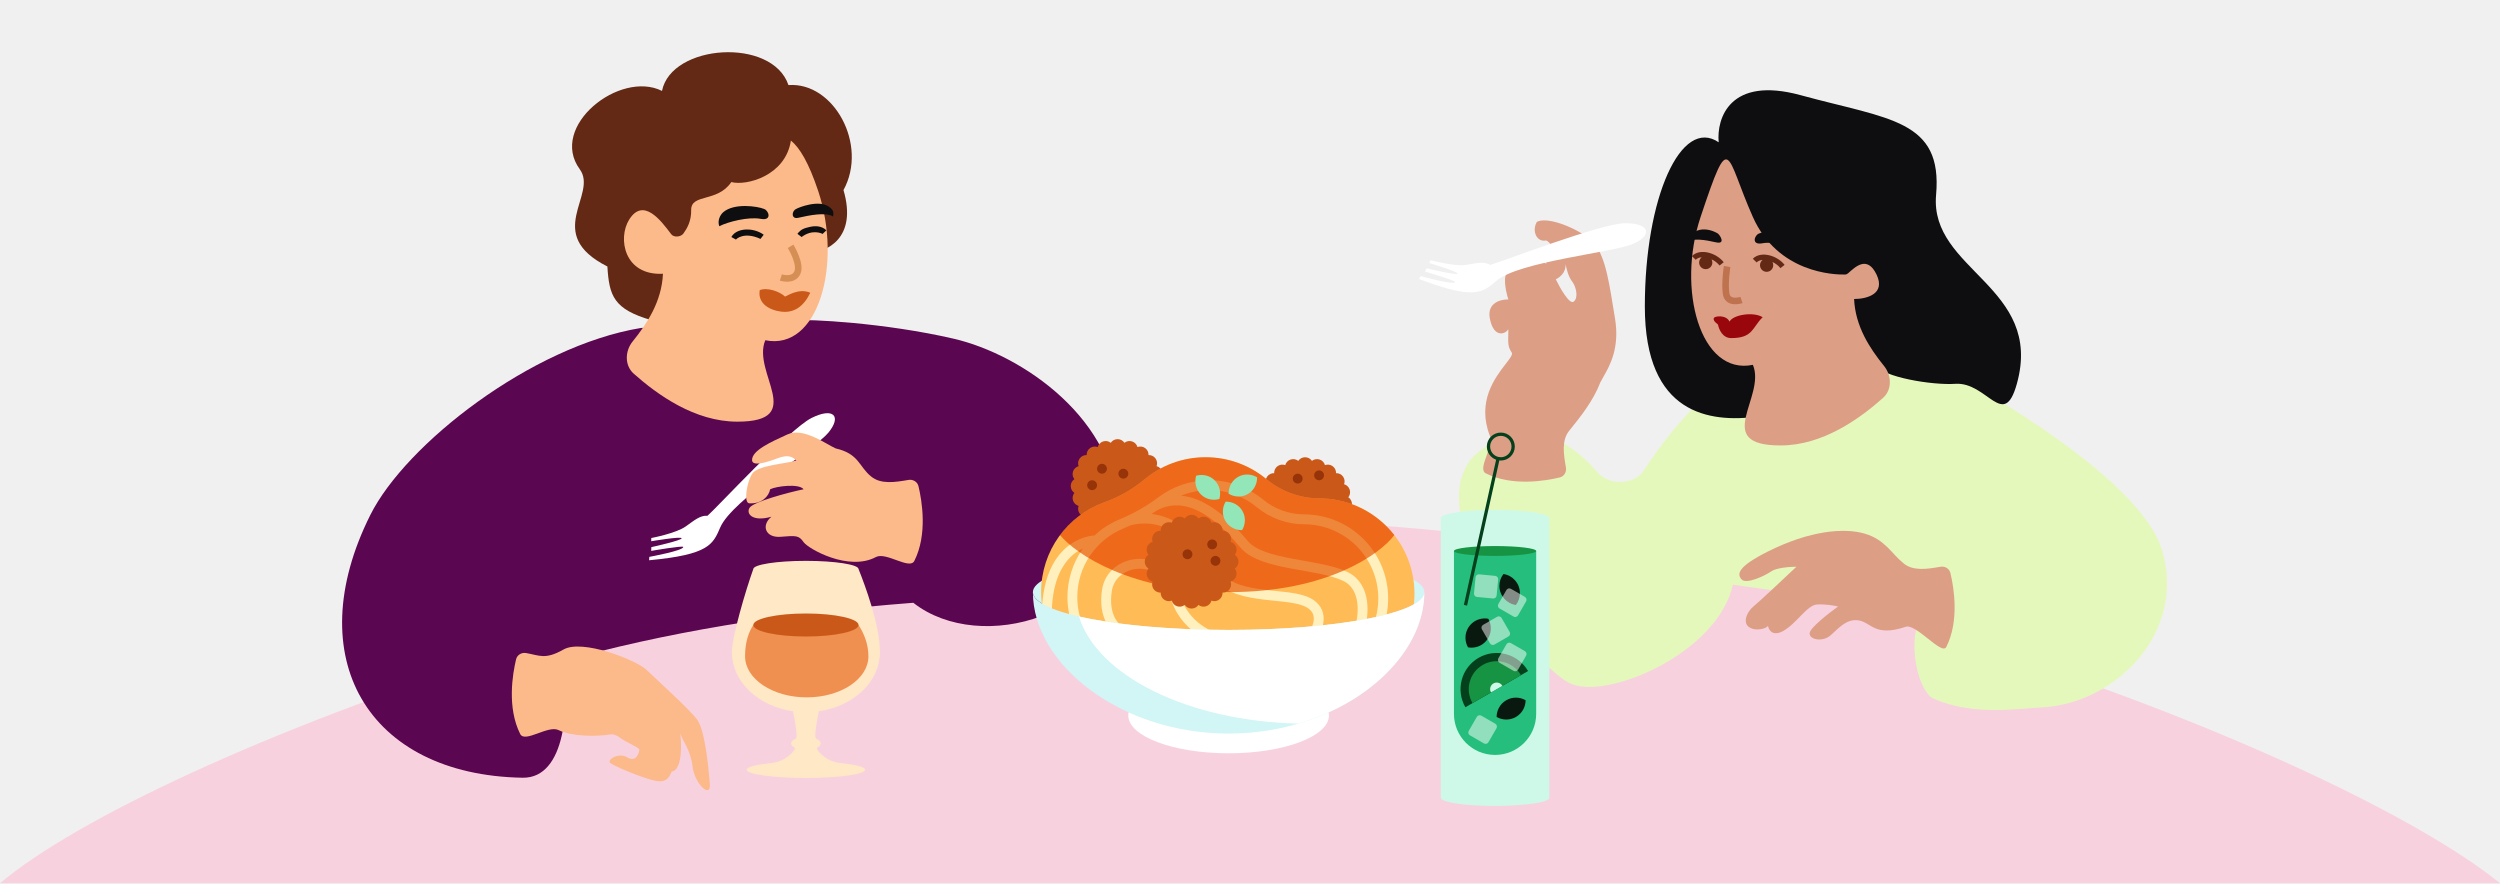
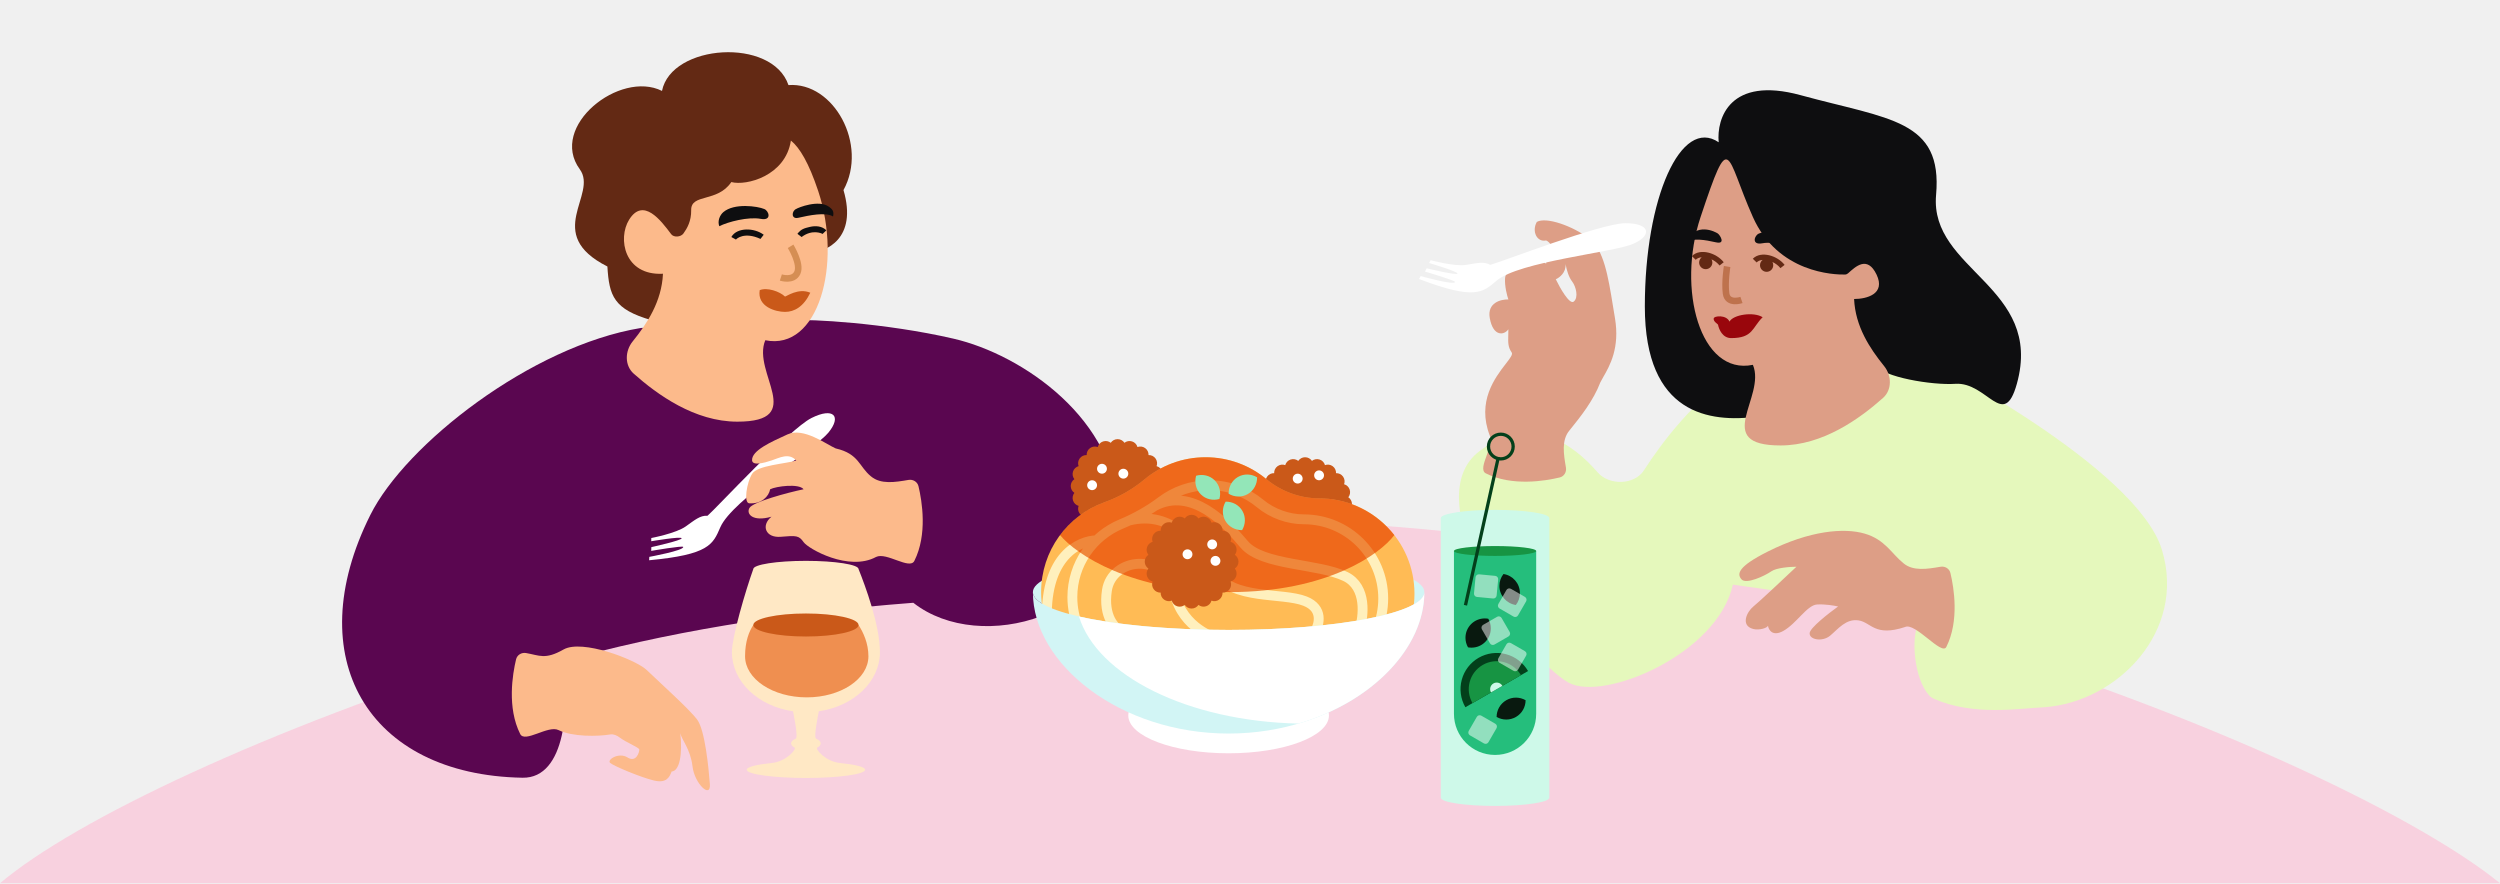
<svg xmlns="http://www.w3.org/2000/svg" width="1520" height="537" viewBox="0 0 1520 537" fill="none">
  <path d="M1520 537H1411.56H120.991H0C92.847 458.74 468.277 317 767.611 317C1064.12 317 1425.02 459.896 1520 537Z" fill="#F8D1DF" />
  <g clip-path="url(#clip0)">
    <path d="M579.738 205.91C537.921 196.255 491.728 193.893 482.431 194.745L389.718 199.399C322.987 210.387 246.517 270.208 225.136 313.145C181.847 399.693 223.433 471.195 317.697 472.861C344.223 473.33 346.592 428.24 341.769 402.131C402.008 385.076 474.915 372.631 555.292 366.488C596.421 398.799 679.835 373.778 679.835 313.145C679.835 255.36 621.555 215.565 579.738 205.91Z" fill="#5A0650" />
    <path d="M512.84 115.564C521.475 144.977 502.407 153.352 491.794 153.862C467.69 169.692 414.84 200.024 396.277 194.714C373.071 188.076 370.374 179.905 369.295 162.033C329.9 142.117 363.824 118.383 352.517 102.928C333.419 76.823 376.896 42.431 402.494 55.277C408.183 26.686 469.538 22.542 479.382 51.733C506.905 49.691 527.95 87.989 512.84 115.564Z" fill="#632914" />
    <path d="M497.453 116.096C512.251 160.438 497.653 213.553 465.297 206.863C456.958 226.6 490.982 256.371 448.285 256.371C422.349 256.371 399.643 239.922 385.303 227.192C379.692 222.211 379.932 213.433 384.651 207.603C393.474 196.705 402.329 183.276 403.086 166.437C379.473 167.658 375.444 144.926 382.502 133.582C391.072 119.804 401.776 133.941 408.085 142.386C409.675 144.513 413.937 144.146 415.498 141.998C417.782 138.851 420.354 134.41 420.234 127.778C420.048 117.511 436.128 123.302 444.648 110.687C453.625 113.129 477.606 107.025 480.861 85.468C486.236 89.75 491.797 99.15 497.453 116.096Z" fill="#FCBA8B" />
    <path d="M395.951 329.076L395.988 327.116C395.988 327.116 410.935 324.297 416.892 320.096C422.127 316.407 425.694 313.216 430.182 313.581C435.934 308.58 479.951 260.878 493.369 254.152C506.787 247.424 511.906 253.054 503.626 263.092C495.345 273.13 445.12 303.869 437.924 320.644C433.435 331.031 431.088 337.226 394.678 340.639L394.779 338.572C394.779 338.572 415.804 334.735 415.401 332.546C415.388 331.555 395.946 334.937 395.946 334.937L396.007 332.66C396.007 332.66 414.61 328.568 414.453 327.262C414.294 325.957 395.951 329.076 395.951 329.076Z" fill="white" />
    <path d="M529.56 289.628C535.52 294.65 544.236 293.178 552.356 291.79C555.14 291.314 557.797 292.94 558.44 295.637C560.587 304.626 563.994 324.985 555.923 341.026C553.108 346.653 538.937 335.514 532.654 338.625C516.088 347.631 491.441 333.688 488.592 329.619C485.744 325.55 484.117 325.55 474.758 326.364C465.399 327.177 462.551 319.446 469.061 314.155C457.668 317.411 453.599 312.528 455.634 308.865C457.668 305.203 478.827 299.506 488.592 297.471C485.744 293.809 471.91 295.637 468.248 297.471C467.434 301.947 462.958 306.424 455.634 306.017C451.972 306.017 454.006 293.402 457.261 288.111C460.517 282.821 478.013 282.007 484.117 279.973C479.641 275.089 473.944 278.345 469.061 279.973C464.179 281.6 457.668 283.228 457.261 279.973C456.855 273.869 469.061 268.578 478.827 264.102C488.556 259.643 502.324 270.127 508.059 272.62C508.104 272.64 508.15 272.654 508.198 272.665C522.365 275.93 522.255 283.756 529.56 289.628Z" fill="#FCBA8B" />
    <path d="M492.662 177.972C485.375 174.863 478.088 180.305 477.278 180.305C474.04 177.195 466.429 174.552 461.895 176.418C460.275 186.524 471.61 189.633 477.278 189.633C482.946 189.633 488.614 186.524 492.662 177.972Z" fill="#CA5919" />
    <path d="M492.423 137.951C495.927 137.126 499.868 137.433 502.427 140.044L500.109 142.259C499.782 141.926 493.882 139.173 487.372 144.11L484.821 142.16C487.068 139.296 488.875 138.786 492.423 137.951Z" fill="#0E0E10" />
    <path d="M453.762 139.533C450.161 139.631 446.436 140.935 444.648 144.111L447.469 145.658C447.697 145.252 452.438 140.697 462.378 145.26L464.331 142.725C461.41 140.532 457.409 139.433 453.762 139.533Z" fill="#0E0E10" />
    <path d="M484.117 127.024C485.184 126.273 497.817 121.125 504.055 125.744C505.715 126.973 507.31 128.185 506.496 131.633C501.945 128.818 491.931 130.939 485.287 132.433C480.862 133.428 481.269 128.185 484.117 127.024Z" fill="#0E0E10" />
    <path d="M464.513 127.024C460.672 125.413 446.411 123.265 439.765 128.999C437.723 130.761 436.103 134.289 437.324 137.545C442.502 134.878 454.992 131.652 462.551 133.068C469.635 134.395 467.414 127.915 464.513 127.024Z" fill="#0E0E10" />
    <path d="M342.647 394.885C331.383 401.283 327.97 398.435 319.851 397.047C317.067 396.571 314.41 398.197 313.766 400.893C311.62 409.883 308.212 430.242 316.283 446.283C319.099 451.91 333.27 440.771 339.552 443.881C348.036 448.028 363.194 447.858 371.235 446.524C373.072 446.219 375.248 447.237 376.724 448.373C380.713 451.446 388.705 454.472 388.705 455.768C388.705 457.432 386.788 463.851 381.517 460.523C376.246 457.195 368.819 461.949 370.976 463.851C373.132 465.753 389.663 472.648 397.57 474.549C405.476 476.451 407.153 472.172 408.351 469.081C413.143 468.844 415.059 458.621 413.622 445.783C414.341 449.587 419.851 455.53 421.049 465.991C422.247 476.451 432.309 485.961 431.591 476.689C430.872 467.417 428.715 443.643 423.685 437.232C418.653 430.821 403.08 416.779 393.018 407.204C386.055 400.893 353.91 388.485 342.647 394.885Z" fill="#FCBA8B" />
    <path d="M480.675 149.753C480.675 149.753 487.274 160.471 484.771 165.83C482.268 171.19 474.758 168.716 474.758 168.716" stroke="#D58E54" stroke-width="4" stroke-miterlimit="10" stroke-linejoin="round" />
  </g>
  <path d="M490 341C507.673 341 522 343.239 522 346C526 356 535 380.1 535 396.5C535 414.485 518.963 429.432 497.855 432.446C497.855 432.446 494.46 448.367 496.19 449.096C497.921 449.825 499 450.857 499 452C499 452.984 498.2 453.886 496.873 454.582C495.547 455.279 501.745 463.021 510.891 463.928C520.037 464.834 526 466.32 526 468C526 470.761 509.882 473 490 473C470.118 473 454 470.761 454 468C454 466.32 459.963 464.834 469.109 463.928C478.255 463.021 484.453 455.279 483.127 454.582C481.8 453.886 481 452.984 481 452C481 450.857 482.079 449.825 483.81 449.096C485.54 448.367 482.145 432.446 482.145 432.446C461.037 429.432 445 414.485 445 396.5C445 387.3 453.333 359 458 346C458 343.239 472.327 341 490 341Z" fill="#FFE8C5" />
  <path d="M490.5 424C511.211 424 528 412.807 528 399C528 391.054 524.789 384.316 522 380H458.031C455.479 383.743 453 389.941 453 399C453 412.807 469.789 424 490.5 424Z" fill="#EF8F50" />
  <ellipse cx="490" cy="380" rx="32" ry="7" fill="#CA5919" />
  <path d="M793.506 278H793.494C791.762 278 790.237 278.881 789.339 280.218C788.073 279.22 786.347 278.852 784.697 279.387L784.685 279.391C783.036 279.927 781.856 281.238 781.417 282.791C779.904 282.235 778.151 282.421 776.749 283.44L776.739 283.448C775.339 284.467 774.624 286.076 774.685 287.685C773.076 287.624 771.467 288.339 770.448 289.739L770.44 289.749C769.421 291.151 769.235 292.904 769.791 294.417C768.238 294.856 766.927 296.036 766.391 297.685L766.387 297.697C765.852 299.347 766.22 301.073 767.218 302.339C765.881 303.237 765 304.762 765 306.494V306.506C765 308.238 765.881 309.763 767.218 310.661C766.22 311.927 765.852 313.653 766.387 315.303L766.391 315.315C766.927 316.964 768.238 318.144 769.791 318.583C769.235 320.096 769.421 321.849 770.44 323.251L770.448 323.261C771.467 324.661 773.076 325.376 774.685 325.315C774.624 326.924 775.339 328.533 776.739 329.552L776.749 329.56C778.151 330.579 779.904 330.765 781.417 330.209C781.856 331.762 783.036 333.073 784.685 333.609L784.697 333.613C786.347 334.148 788.073 333.78 789.339 332.782C790.237 334.119 791.762 335 793.494 335H793.506C795.238 335 796.763 334.119 797.661 332.782C798.927 333.78 800.653 334.148 802.303 333.613L802.315 333.609C803.964 333.073 805.144 331.762 805.583 330.209C807.096 330.765 808.849 330.579 810.251 329.56L810.261 329.552C811.661 328.533 812.376 326.924 812.315 325.315C813.924 325.376 815.533 324.661 816.552 323.261L816.56 323.251C817.579 321.849 817.765 320.096 817.209 318.583C818.762 318.144 820.073 316.964 820.609 315.315L820.613 315.303C821.148 313.653 820.78 311.927 819.782 310.661C821.119 309.763 822 308.238 822 306.506V306.494C822 304.762 821.119 303.237 819.782 302.339C820.78 301.073 821.148 299.347 820.613 297.697L820.609 297.685C820.073 296.036 818.762 294.856 817.209 294.417C817.765 292.904 817.579 291.151 816.56 289.749L816.552 289.739C815.533 288.339 813.924 287.624 812.315 287.685C812.376 286.076 811.661 284.467 810.261 283.448L810.251 283.44C808.849 282.421 807.096 282.235 805.583 282.791C805.144 281.238 803.964 279.927 802.315 279.391L802.303 279.387C800.653 278.852 798.927 279.22 797.661 280.218C796.763 278.881 795.238 278 793.506 278Z" fill="#CA5919" />
  <path d="M679.506 267H679.494C677.762 267 676.237 267.881 675.339 269.218C674.073 268.22 672.347 267.852 670.697 268.387L670.685 268.391C669.036 268.927 667.856 270.238 667.417 271.791C665.904 271.235 664.151 271.421 662.749 272.44L662.739 272.448C661.339 273.467 660.624 275.076 660.685 276.685C659.076 276.624 657.467 277.339 656.448 278.739L656.44 278.749C655.421 280.151 655.235 281.904 655.791 283.417C654.238 283.856 652.927 285.036 652.391 286.685L652.387 286.697C651.852 288.347 652.22 290.073 653.218 291.339C651.881 292.237 651 293.762 651 295.494V295.506C651 297.238 651.881 298.763 653.218 299.661C652.22 300.927 651.852 302.653 652.387 304.303L652.391 304.315C652.927 305.964 654.238 307.144 655.791 307.583C655.235 309.096 655.421 310.849 656.44 312.251L656.448 312.261C657.467 313.661 659.076 314.376 660.685 314.315C660.624 315.924 661.339 317.533 662.739 318.552L662.749 318.56C664.151 319.579 665.904 319.765 667.417 319.209C667.856 320.762 669.036 322.073 670.685 322.609L670.697 322.613C672.347 323.148 674.073 322.78 675.339 321.782C676.237 323.119 677.762 324 679.494 324H679.506C681.238 324 682.763 323.119 683.661 321.782C684.927 322.78 686.653 323.148 688.303 322.613L688.315 322.609C689.964 322.073 691.144 320.762 691.583 319.209C693.096 319.765 694.849 319.579 696.251 318.56L696.261 318.552C697.661 317.533 698.376 315.924 698.315 314.315C699.924 314.376 701.533 313.661 702.552 312.261L702.56 312.251C703.579 310.849 703.765 309.096 703.209 307.583C704.762 307.144 706.073 305.964 706.609 304.315L706.613 304.303C707.148 302.653 706.78 300.927 705.782 299.661C707.119 298.763 708 297.238 708 295.506V295.494C708 293.762 707.119 292.237 705.782 291.339C706.78 290.073 707.148 288.347 706.613 286.697L706.609 286.685C706.073 285.036 704.762 283.856 703.209 283.417C703.765 281.904 703.579 280.151 702.56 278.749L702.552 278.739C701.533 277.339 699.924 276.624 698.315 276.685C698.376 275.076 697.661 273.467 696.261 272.448L696.251 272.44C694.849 271.421 693.096 271.235 691.583 271.791C691.144 270.238 689.964 268.927 688.315 268.391L688.303 268.387C686.653 267.852 684.927 268.22 683.661 269.218C682.763 267.881 681.238 267 679.506 267Z" fill="#CA5919" />
  <ellipse cx="747" cy="360" rx="119" ry="23" fill="#D2F5F5" />
  <ellipse cx="747" cy="435" rx="61" ry="23" fill="white" />
  <path d="M738.158 393.774C743.037 393.344 747.742 392.31 752.199 390.747C762.329 407.67 780.842 419 802 419C834.033 419 860 393.033 860 361C860 328.967 834.033 303 802 303V303C790.611 303 778.887 298.751 770.144 291.453C760.082 283.054 747.131 278 733 278C718.847 278 705.878 283.069 695.809 291.491C688.658 297.474 680.312 302.22 671.529 305.349C649.074 313.35 633 334.798 633 360C633 392.033 658.967 418 691 418C710.432 418 727.633 408.443 738.158 393.774Z" fill="#FFBB55" />
  <path d="M826.5 383C829.167 374.833 831.2 356.9 818 350.5C801.5 342.5 767.5 344 756.5 331C745.5 318 724.5 295.685 702 307.685M799.5 384C802.167 379.667 804.7 369.9 793.5 365.5C779.5 360 749.5 365 738.5 348C727.5 331 713 309.998 686.5 316.498M666.665 328.5C656.165 328.667 635.7 338 636.5 376M740 388.5C739.5 387.5 719.5 383 714 360.5C707.835 335.281 676 339 673 359C670.6 375 678 382.333 682 384M792.709 412C819.379 412 841 390.453 841 363.872C841 337.292 819.379 315.745 792.709 315.745C783.222 315.745 773.46 312.206 766.163 306.144C757.789 299.186 747.015 295 735.26 295C724.359 295 714.302 298.6 706.22 304.671C698.777 310.262 690.409 315.011 681.806 318.567C664.308 325.798 652 342.988 652 363.043C652 389.623 673.62 411.17 700.291 411.17" stroke="#FFF0BD" stroke-width="6" stroke-miterlimit="10" stroke-linejoin="round" />
  <g style="mix-blend-mode:multiply">
    <path d="M770.144 291.453C760.082 283.054 747.131 278 733 278C718.847 278 705.878 283.069 695.809 291.491C688.658 297.474 680.314 302.219 671.531 305.348C660.658 309.222 651.281 316.249 644.5 325.328C654 336.885 687.9 360 747.5 360C807.1 360 839.157 336.885 847.736 325.328C837.121 311.737 820.581 303 802 303C790.611 303 778.887 298.751 770.144 291.453Z" fill="#EF8F50" />
  </g>
  <path d="M747 383C812.722 383 866 372.703 866 360C866 403.968 812.722 446 747 446C681.278 446 628 403.968 628 360C628 372.703 681.278 383 747 383Z" fill="#D2F5F5" />
  <path d="M747 383C812.722 383 866 372.703 866 360C866 393.961 834.214 426.766 789.46 439.941C722.239 438.495 667.089 410.849 656.023 374.827C677.852 379.825 710.508 383 747 383Z" fill="white" />
  <path d="M724.506 313H724.494C722.762 313 721.237 313.881 720.339 315.218C719.073 314.22 717.347 313.852 715.697 314.387L715.685 314.391C714.036 314.927 712.856 316.238 712.417 317.791C710.904 317.235 709.151 317.421 707.749 318.44L707.739 318.448C706.339 319.467 705.624 321.076 705.685 322.685C704.076 322.624 702.467 323.339 701.448 324.739L701.44 324.749C700.421 326.151 700.235 327.904 700.791 329.417C699.238 329.856 697.927 331.036 697.391 332.685L697.387 332.697C696.852 334.347 697.22 336.073 698.218 337.339C696.881 338.237 696 339.762 696 341.494V341.506C696 343.238 696.881 344.763 698.218 345.661C697.22 346.927 696.852 348.653 697.387 350.303L697.391 350.315C697.927 351.964 699.238 353.144 700.791 353.583C700.235 355.096 700.421 356.849 701.44 358.251L701.448 358.261C702.467 359.661 704.076 360.376 705.685 360.315C705.624 361.924 706.339 363.533 707.739 364.552L707.749 364.56C709.151 365.579 710.904 365.765 712.417 365.209C712.856 366.762 714.036 368.073 715.685 368.609L715.697 368.613C717.347 369.148 719.073 368.78 720.339 367.782C721.237 369.119 722.762 370 724.494 370H724.506C726.238 370 727.763 369.119 728.661 367.782C729.927 368.78 731.653 369.148 733.303 368.613L733.315 368.609C734.964 368.073 736.144 366.762 736.583 365.209C738.096 365.765 739.849 365.579 741.251 364.56L741.261 364.552C742.661 363.533 743.376 361.924 743.315 360.315C744.924 360.376 746.533 359.661 747.552 358.261L747.56 358.251C748.579 356.849 748.765 355.096 748.209 353.583C749.762 353.144 751.073 351.964 751.609 350.315L751.613 350.303C752.148 348.653 751.78 346.927 750.782 345.661C752.119 344.763 753 343.238 753 341.506V341.494C753 339.762 752.119 338.237 750.782 337.339C751.78 336.073 752.148 334.347 751.613 332.697L751.609 332.685C751.073 331.036 749.762 329.856 748.209 329.417C748.765 327.904 748.579 326.151 747.56 324.749L747.552 324.739C746.533 323.339 744.924 322.624 743.315 322.685C743.376 321.076 742.661 319.467 741.261 318.448L741.251 318.44C739.849 317.421 738.096 317.235 736.583 317.791C736.144 316.238 734.964 314.927 733.315 314.391L733.303 314.387C731.653 313.852 729.927 314.22 728.661 315.218C727.763 313.881 726.238 313 724.506 313Z" fill="#CA5919" />
  <path d="M741.385 303.385C742.509 299.437 741.578 295.093 738.556 292.071C735.535 289.05 731.19 288.118 727.242 289.243C726.118 293.191 727.049 297.535 730.071 300.557C733.092 303.578 737.437 304.51 741.385 303.385Z" fill="#93E6B8" />
  <path d="M747 300.196C750.522 302.304 754.96 302.529 758.66 300.392C762.361 298.256 764.385 294.301 764.321 290.196C760.798 288.088 756.361 287.864 752.66 290C748.96 292.137 746.935 296.092 747 300.196Z" fill="#93E6B8" />
  <path d="M755.196 322.321C757.304 318.798 757.529 314.361 755.392 310.66C753.256 306.96 749.301 304.935 745.196 305C743.088 308.522 742.864 312.96 745 316.66C747.137 320.361 751.092 322.385 755.196 322.321Z" fill="#93E6B8" />
-   <circle cx="683" cy="288" r="3" fill="#973309" />
-   <circle cx="664" cy="295" r="3" fill="#973309" />
-   <circle cx="670" cy="285" r="3" fill="#973309" />
-   <circle cx="737" cy="331" r="3" fill="#973309" />
-   <circle cx="739" cy="341" r="3" fill="#973309" />
-   <circle cx="789" cy="291" r="3" fill="#973309" />
-   <circle cx="802" cy="289" r="3" fill="#973309" />
-   <circle cx="722" cy="337" r="3" fill="#973309" />
+   <circle cx="683" cy="288" r="3" fill="#FFFFFF" />
+   <circle cx="664" cy="295" r="3" fill="#FFFFFF" />
+   <circle cx="670" cy="285" r="3" fill="#FFFFFF" />
+   <circle cx="737" cy="331" r="3" fill="#FFFFFF" />
+   <circle cx="739" cy="341" r="3" fill="#FFFFFF" />
+   <circle cx="789" cy="291" r="3" fill="#FFFFFF" />
+   <circle cx="802" cy="289" r="3" fill="#FFFFFF" />
+   <circle cx="722" cy="337" r="3" fill="#FFFFFF" />
  <path d="M1314.38 334.091C1299.08 284.533 1174.32 218.456 1151.38 208.786C1074.86 188.026 1022.5 250.236 999.533 285.924C993.694 294.997 978.363 295.295 971.309 287.133C956.147 269.585 930.634 251.371 899.844 274.057C858.844 304.268 927.211 400.572 953.773 415.077C975.023 426.681 1044.33 397.752 1053.58 355.447C1092.22 361.087 1109.12 362.296 1166.67 378.413C1161.67 387.283 1163.67 412.767 1173.02 422.924C1173.84 423.812 1174.88 424.458 1175.98 424.939C1200.12 435.409 1227.03 430.748 1243.14 429.985C1287.41 426.761 1329.67 383.65 1314.38 334.091Z" fill="#E5F8BC" />
  <path d="M1094.75 57.857C1051.65 46.071 1043.6 72.043 1044.96 86.502C1022.1 70.952 1000.06 120.059 1000.06 186.353C1000.06 252.647 1040.06 256.74 1067.81 253.466C1095.57 250.192 1121.57 188.885 1140.51 222.083C1144.59 229.216 1174.66 234.317 1188.81 233.364C1208.23 232.057 1218.29 261.91 1226.24 233.364C1242.74 174.136 1173.06 164.367 1177.14 118.534C1181.22 72.701 1148.63 72.589 1094.75 57.857Z" fill="#0E0E10" />
  <path d="M1033.95 131.948C1019.32 175.851 1033.76 228.441 1065.76 221.817C1074.01 241.358 1040.35 270.835 1082.59 270.835C1108.24 270.835 1130.7 254.549 1144.88 241.945C1150.43 237.013 1150.19 228.322 1145.53 222.55C1136.8 211.76 1128.04 198.463 1127.29 181.791C1134.88 181.791 1146.67 178.791 1140.92 166.883C1135.23 155.121 1128.06 162.229 1123.6 166.189C1123.09 166.646 1122.44 166.909 1121.76 166.923C1115.32 167.052 1080.97 166.09 1065.76 131.948C1048.93 94.191 1052.25 77.067 1033.95 131.948Z" fill="#DD9E86" />
  <path d="M1041.92 193.672C1042.11 191.903 1049.67 191.294 1051.54 195.536C1053.75 191.294 1066.23 189.374 1071.69 192.879C1065.25 199.116 1065.98 205.563 1052.53 205.563C1047.31 205.563 1045.1 200.267 1044.54 197.359C1043.84 196.605 1041.74 195.441 1041.92 193.672Z" fill="#99060C" />
  <path d="M1038.66 153.597C1035.17 152.762 1031.24 153.073 1028.68 155.715L1030.99 157.957C1031.85 157.068 1033.12 156.548 1034.64 156.431C1033.68 157.167 1033.06 158.327 1033.06 159.631C1033.06 161.857 1034.86 163.66 1037.08 163.66C1039.3 163.66 1041.11 161.857 1041.11 159.631C1041.11 158.919 1040.92 158.251 1040.6 157.671C1042.53 158.566 1044.27 159.877 1045.47 161.423L1048.02 159.45C1045.77 156.55 1042.2 154.442 1038.66 153.597Z" fill="#632914" />
  <path d="M1074.11 165.272C1071.89 165.272 1070.08 163.468 1070.08 161.243C1070.08 159.939 1070.7 158.779 1071.66 158.043C1070.14 158.16 1068.88 158.68 1068.02 159.569L1065.71 157.327C1068.26 154.685 1072.19 154.374 1075.69 155.209C1079.23 156.054 1082.8 158.162 1085.04 161.062L1082.5 163.035C1081.3 161.488 1079.55 160.177 1077.63 159.283C1077.95 159.863 1078.13 160.531 1078.13 161.243C1078.13 163.468 1076.33 165.272 1074.11 165.272Z" fill="#632914" />
  <path d="M1044.44 141.976C1043.1 141.034 1030.99 134.517 1025.01 147.331C1029.51 144.544 1036.71 145.852 1043.28 147.331C1049.44 148.717 1045.77 142.918 1044.44 141.976Z" fill="#0E0E10" />
  <path d="M1069.6 141.926C1074.56 139.84 1086.62 141.042 1093.43 153.185C1088.31 150.544 1079.02 146.508 1071.54 147.91C1064.53 149.223 1066.73 142.807 1069.6 141.926Z" fill="#0E0E10" />
  <path d="M1157.29 342.443C1163.19 347.416 1171.81 345.959 1179.84 344.584C1182.59 344.113 1185.22 345.723 1185.86 348.392C1187.98 357.293 1191.35 377.45 1183.37 393.334C1180.58 398.905 1164.44 378.153 1158.22 381.233C1139.83 387.33 1137.7 378.413 1130.05 377.204C1122.4 375.995 1117.57 382.442 1112.75 386.471C1107.92 390.5 1099.87 388.888 1100.27 384.859C1100.59 381.636 1111.94 372.772 1117.57 368.743C1115.29 368.205 1109.53 367.212 1104.7 367.534C1098.66 367.937 1092.22 379.218 1084.17 383.65C1077.73 387.196 1075.32 382.979 1074.91 380.427C1074.65 381.77 1069.68 383.348 1066.06 382.442C1058.01 380.427 1062.04 371.966 1066.06 368.743C1069.28 366.164 1084.84 351.562 1092.22 344.584C1088.46 344.584 1080.15 345.145 1076.93 347.388C1072.9 350.193 1061.63 355.447 1058.82 352.223C1056 349 1056.4 344.584 1074.91 335.301C1100.4 322.52 1121.2 320.796 1133.67 324.422C1146.15 328.048 1150.05 336.619 1157.29 342.443Z" fill="#DD9E86" />
  <path fill-rule="evenodd" clip-rule="evenodd" d="M952.087 284.279C950.714 276.24 949.258 267.609 954.225 261.707C954.485 261.383 954.75 261.054 955.021 260.718C960.799 253.535 968.802 243.585 973.031 232.423C973.51 231.465 974.121 230.399 974.805 229.211C978.718 222.4 984.969 211.521 981.885 193.34C981.472 190.904 981.079 188.492 980.694 186.123C977.699 167.724 975.103 151.773 966.189 144.991C956.127 137.335 940.029 131.695 934.395 134.918C931.175 140.559 934.395 147.408 940.029 146.2C941.961 146.844 944.054 150.229 944.859 151.84C943.249 153.452 940.029 157.401 940.029 160.301C936.407 157.481 930.773 157.884 928.76 161.913C924.736 160.301 915.479 163.122 915.077 169.166C914.755 174.001 916.284 179.775 917.089 182.059C912.627 181.924 904.115 183.993 905.767 193.34C907.832 205.025 914.674 203.816 917.089 200.19C917.089 201.545 917.057 202.76 917.029 203.865C916.912 208.347 916.842 211.06 919.101 214.292C919.931 215.479 918.131 217.806 915.468 221.248C909.095 229.486 897.782 244.108 905.767 264.771C907.225 267.719 905.518 272.421 903.911 276.849C902.126 281.766 900.464 286.345 903.392 287.812C919.257 295.804 939.392 292.43 948.283 290.304C950.949 289.668 952.558 287.037 952.087 284.279ZM955.938 171.278C953.713 168.36 952.498 164.145 951.875 160.5C952.246 165.788 948.055 168.895 945.913 169.788C948.494 175.138 954.281 185.348 956.789 183.396C959.924 180.955 958.164 174.196 955.938 171.278Z" fill="#DD9E86" />
  <path d="M868.928 159.913L869.814 158.185C869.814 158.185 884.317 162.189 891.436 161.048C897.691 160.048 902.248 158.764 906.075 161.042C913.36 159.102 973.209 135.855 988.055 135.717C1002.9 135.579 1005 142.815 993.276 148.134C981.555 153.453 923.569 158.913 909.88 170.695C901.375 177.976 896.594 182.462 862.768 169.64L863.756 167.846C863.756 167.846 884.102 173.591 884.695 171.469C885.115 170.582 866.375 165.122 866.375 165.122L867.419 163.123C867.419 163.123 885.724 167.588 886.151 166.357C886.579 165.127 868.928 159.913 868.928 159.913Z" fill="white" />
  <path d="M1050.09 162.048C1050.09 162.048 1048.54 171.41 1049.44 178.363C1050.33 185.317 1058.82 182.387 1058.82 182.387" stroke="#BE724D" stroke-width="4" stroke-miterlimit="10" stroke-linejoin="round" />
  <path d="M909 310C890.775 310 876 312.239 876 315V485C876 487.761 890.775 490 909 490C927.225 490 942 487.761 942 485V315C942 312.239 927.225 310 909 310Z" fill="#CEF9E9" />
  <path d="M884 335H934V434C934 447.807 922.807 459 909 459V459C895.193 459 884 447.807 884 434V335Z" fill="#25BE7C" />
  <ellipse cx="909" cy="335" rx="25" ry="3" fill="#179443" />
  <path fill-rule="evenodd" clip-rule="evenodd" d="M921.635 367.839C915.971 366.997 911.626 362.114 911.626 356.216C911.626 353.496 912.55 350.992 914.102 349C919.766 349.841 924.111 354.725 924.111 360.623C924.111 363.343 923.187 365.847 921.635 367.839Z" fill="#09190F" />
  <path fill-rule="evenodd" clip-rule="evenodd" d="M927.568 425.733C927.564 429.79 925.457 433.736 921.69 435.91C917.924 438.085 913.453 437.937 909.938 435.911C909.941 431.854 912.048 427.909 915.815 425.734C919.582 423.559 924.052 423.707 927.568 425.733Z" fill="#09190F" />
  <path fill-rule="evenodd" clip-rule="evenodd" d="M894.672 393.776C901.162 393.776 906.423 388.515 906.423 382.025C906.423 379.902 905.86 377.91 904.875 376.192C904.186 376.066 903.476 376 902.751 376C896.261 376 891 381.261 891 387.751C891 389.874 891.563 391.865 892.548 393.584C893.237 393.71 893.947 393.776 894.672 393.776Z" fill="#09190F" />
  <path d="M891 368L911 278" stroke="#03401B" stroke-width="2" stroke-miterlimit="10" stroke-linejoin="round" />
  <circle cx="912.5" cy="271.5" r="7.5" stroke="#03401B" stroke-width="2" stroke-miterlimit="10" stroke-linejoin="round" />
  <path d="M929.053 408C926.135 402.947 921.33 399.26 915.694 397.75C910.058 396.239 904.053 397.03 899 399.947C893.947 402.865 890.26 407.67 888.75 413.306C887.239 418.942 888.03 424.947 890.947 430L910 419L929.053 408Z" fill="#03401B" />
  <path d="M924.722 410.5C922.468 406.595 918.755 403.746 914.4 402.579C910.045 401.412 905.405 402.023 901.5 404.278C897.595 406.532 894.746 410.245 893.579 414.6C892.412 418.955 893.023 423.595 895.278 427.5L910 419L924.722 410.5Z" fill="#179443" />
  <path d="M913.464 417C912.934 416.081 912.06 415.411 911.035 415.136C910.011 414.862 908.919 415.005 908 415.536C907.081 416.066 906.411 416.94 906.136 417.965C905.862 418.989 906.005 420.081 906.536 421L910 419L913.464 417Z" fill="#CEF9E9" />
  <rect opacity="0.5" x="900" y="380.91" width="13.82" height="13.82" rx="2" transform="rotate(-30 900 380.91)" fill="white" />
  <rect opacity="0.5" x="916.91" y="357" width="13.82" height="13.82" rx="2" transform="rotate(30 916.91 357)" fill="white" />
  <rect opacity="0.5" x="916.91" y="390" width="13.82" height="13.82" rx="2" transform="rotate(30 916.91 390)" fill="white" />
  <rect opacity="0.5" x="897.319" y="349" width="13.82" height="13.82" rx="2" transform="rotate(5.47558 897.319 349)" fill="white" />
  <rect opacity="0.5" width="13.82" height="13.82" rx="2" transform="matrix(0.866025 0.5 0.5 -0.866025 892 446.09)" fill="white" />
  <defs>
    <clipPath id="clip0">
      <rect width="472" height="481" fill="white" transform="translate(208)" />
    </clipPath>
  </defs>
</svg>
